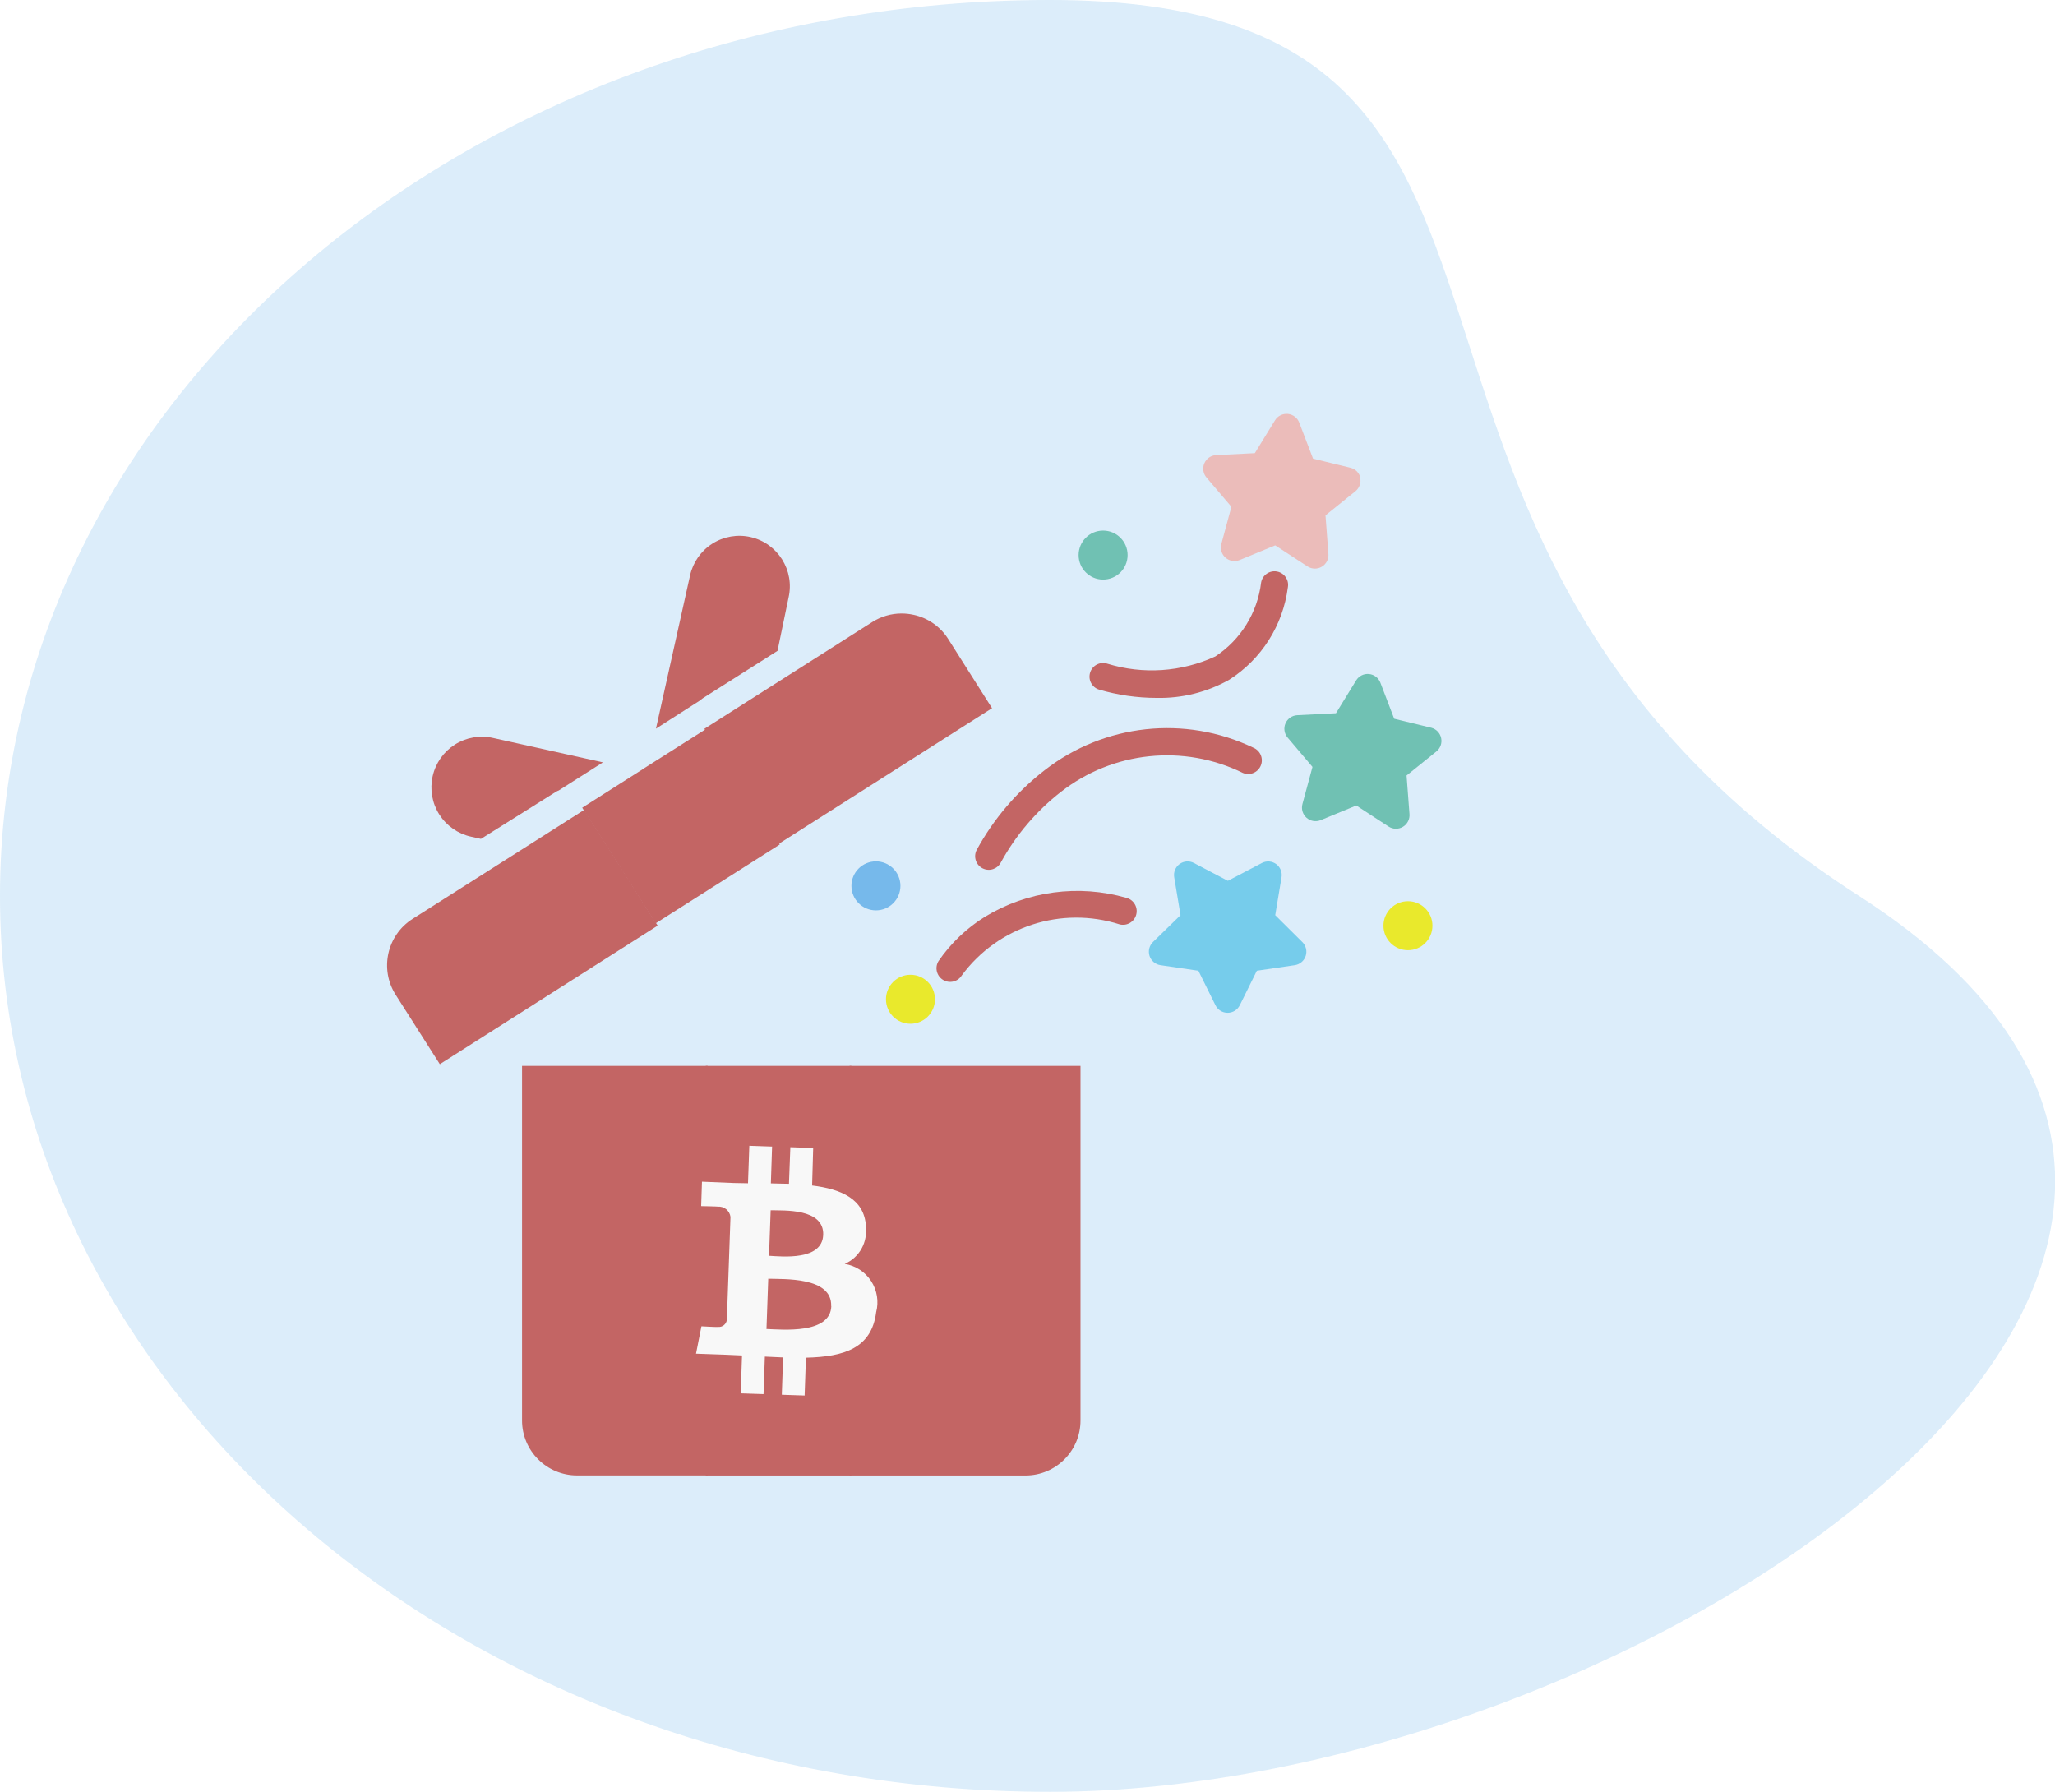
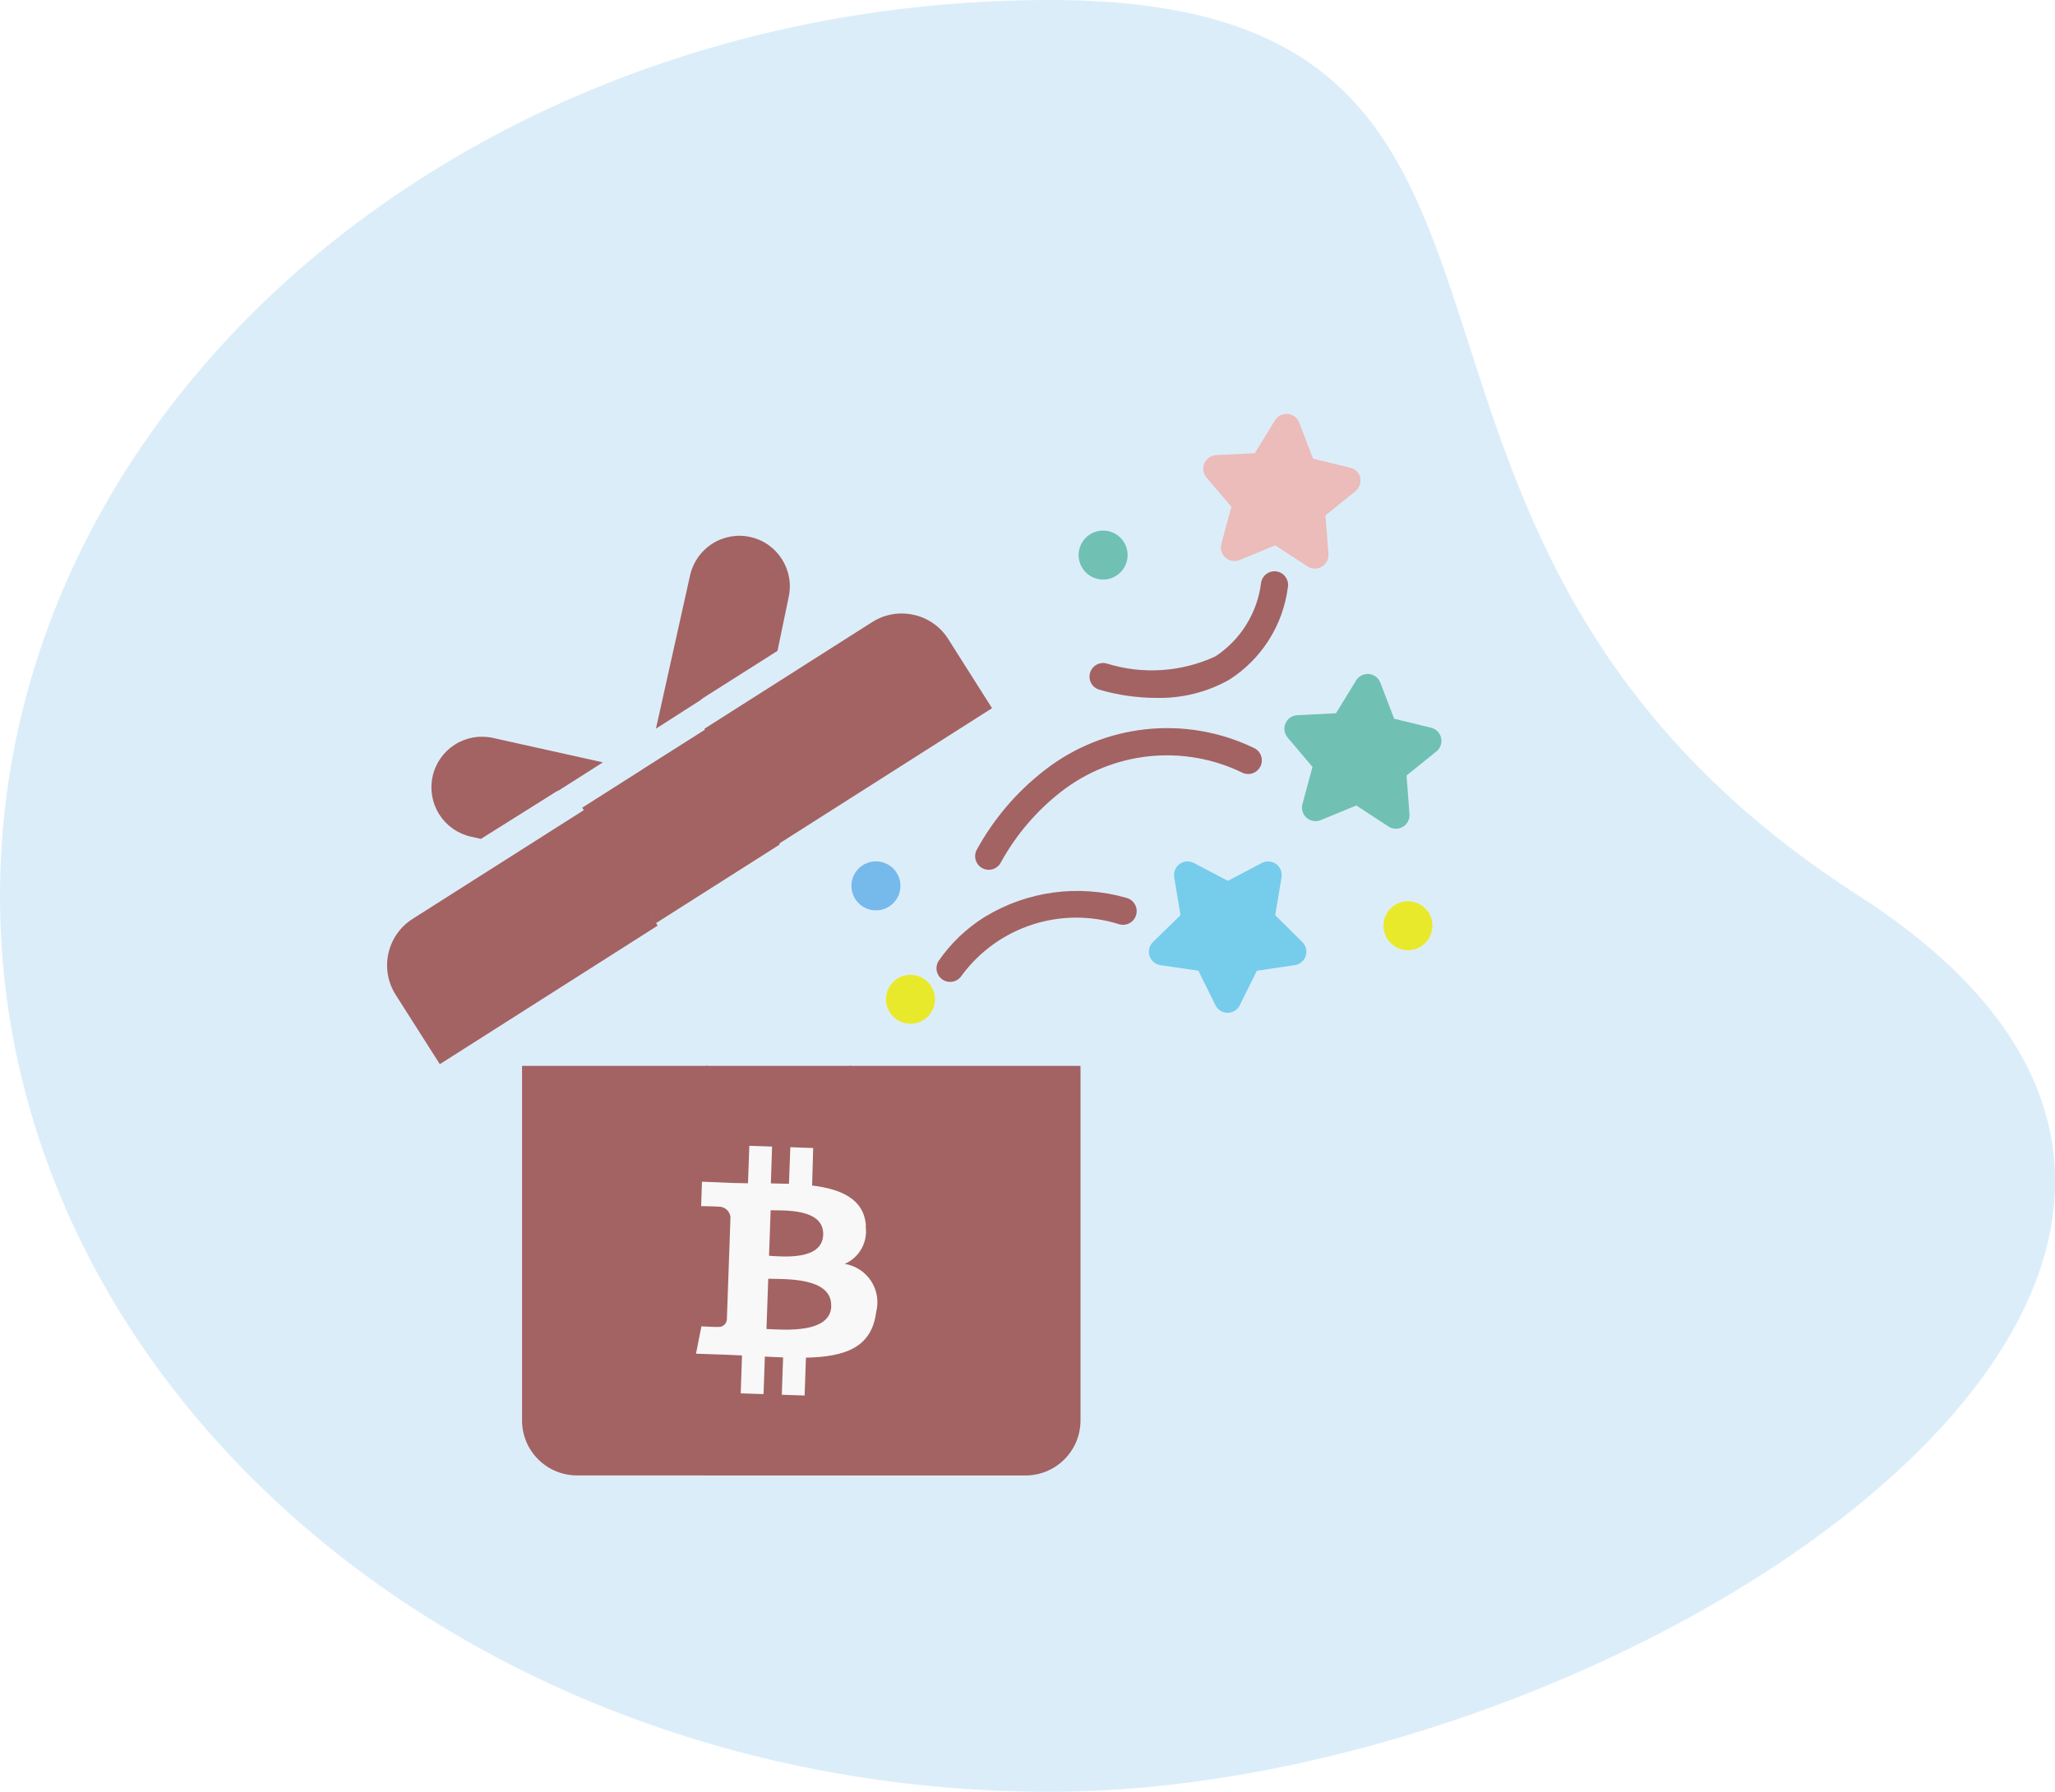
<svg xmlns="http://www.w3.org/2000/svg" id="Group_42042" data-name="Group 42042" width="32.547" height="28.378" viewBox="0 0 32.547 28.378">
  <path id="Path_24012" data-name="Path 24012" d="M16.631,0C25.816,0,20.4,8.377,29.442,14.189S25.816,28.378,16.631,28.378,0,22.026,0,14.189,7.446,0,16.631,0Z" fill="#76b9eb" opacity="0.26" />
  <g id="Group_38754" data-name="Group 38754" transform="translate(6.133 6.556)">
-     <path id="Path_23994" data-name="Path 23994" d="M.953.643,0,1.249,1.164,3.08,3.13,1.831,1.965,0l-1,.634L.953.643Z" transform="translate(3.088 4.987)" fill="#C36564" />
-     <path id="Path_23995" data-name="Path 23995" d="M.019.627a.8.8,0,0,0,.608.956l.157.035L1.974.871a.221.221,0,0,1,.042-.02l.7-.445L.975.019A.8.8,0,0,0,.019.627Z" transform="translate(0.7 5.112)" fill="#C36564" />
-     <path id="Path_23996" data-name="Path 23996" d="M1.5.019A.8.8,0,0,0,.54.627L0,3.053.708,2.6a.22.22,0,0,1,.036-.03l1.181-.749L2.1.978A.8.8,0,0,0,1.5.019Z" transform="translate(4.256 1.931)" fill="#C36564" />
-     <path id="Path_23997" data-name="Path 23997" d="M3.313.021A.886.886,0,0,0,3.123,0a.865.865,0,0,0-.465.136L0,1.826,1.164,3.657,4.556,1.5,3.859.4A.864.864,0,0,0,3.314.021Z" transform="translate(5.023 3.16)" fill="#C36564" />
-     <path id="Path_23998" data-name="Path 23998" d="M3.119,0,.4,1.727a.871.871,0,0,0-.267,1.2l.7,1.1,3.45-2.194Z" transform="translate(0 6.271)" fill="#C36564" />
-     <path id="Path_23999" data-name="Path 23999" d="M0,6.487H2.787a.871.871,0,0,0,.87-.87V0H0Z" transform="translate(7.323 10.325)" fill="#C36564" />
-     <path id="Path_24000" data-name="Path 24000" d="M0,5.616a.871.871,0,0,0,.87.87H2.939V0H0Z" transform="translate(2.135 10.325)" fill="#C36564" />
-     <path id="Path_24001" data-name="Path 24001" d="M0,0H2.306V6.487H0Z" transform="translate(5.045 10.325)" fill="#C36564" />
+     <path id="Path_23994" data-name="Path 23994" d="M.953.643,0,1.249,1.164,3.08,3.13,1.831,1.965,0l-1,.634L.953.643Z" transform="translate(3.088 4.987)" fill="#A36363" />
+     <path id="Path_23995" data-name="Path 23995" d="M.019.627a.8.8,0,0,0,.608.956l.157.035L1.974.871a.221.221,0,0,1,.042-.02l.7-.445L.975.019A.8.8,0,0,0,.019.627Z" transform="translate(0.7 5.112)" fill="#A36363" />
+     <path id="Path_23996" data-name="Path 23996" d="M1.5.019A.8.8,0,0,0,.54.627L0,3.053.708,2.6a.22.22,0,0,1,.036-.03l1.181-.749L2.1.978A.8.8,0,0,0,1.5.019Z" transform="translate(4.256 1.931)" fill="#A36363" />
+     <path id="Path_23997" data-name="Path 23997" d="M3.313.021A.886.886,0,0,0,3.123,0a.865.865,0,0,0-.465.136L0,1.826,1.164,3.657,4.556,1.5,3.859.4A.864.864,0,0,0,3.314.021Z" transform="translate(5.023 3.16)" fill="#A36363" />
+     <path id="Path_23998" data-name="Path 23998" d="M3.119,0,.4,1.727a.871.871,0,0,0-.267,1.2l.7,1.1,3.45-2.194Z" transform="translate(0 6.271)" fill="#A36363" />
+     <path id="Path_23999" data-name="Path 23999" d="M0,6.487H2.787a.871.871,0,0,0,.87-.87V0H0Z" transform="translate(7.323 10.325)" fill="#A36363" />
+     <path id="Path_24000" data-name="Path 24000" d="M0,5.616a.871.871,0,0,0,.87.87H2.939V0H0Z" transform="translate(2.135 10.325)" fill="#A36363" />
+     <path id="Path_24001" data-name="Path 24001" d="M0,0H2.306V6.487H0Z" transform="translate(5.045 10.325)" fill="#A36363" />
    <path id="Path_24002" data-name="Path 24002" d="M2,.852l.1-.6h0A.215.215,0,0,0,1.79.025L1.25.308.711.025A.215.215,0,0,0,.4.252l.1.6-.436.425a.215.215,0,0,0,.119.367l.6.088.27.546a.215.215,0,0,0,.386,0l.27-.546.6-.088a.215.215,0,0,0,.119-.367Z" transform="translate(12.064 7.086)" fill="#76cceb" />
    <path id="Path_24003" data-name="Path 24003" d="M2.327.852,1.735.708,1.517.139h0A.215.215,0,0,0,1.133.1L.813.621.2.652a.215.215,0,0,0-.153.354l.394.465-.159.588a.215.215,0,0,0,.29.255l.563-.232.51.333h0a.215.215,0,0,0,.332-.2l-.046-.608.474-.382A.215.215,0,0,0,2.327.852Z" transform="translate(14.213 4.119)" fill="#70c1b3" />
    <path id="Path_24004" data-name="Path 24004" d="M2.486,1.014A.215.215,0,0,0,2.327.852L1.735.708,1.517.139A.215.215,0,0,0,1.133.1L.813.621.2.652a.215.215,0,0,0-.153.354l.395.464-.159.588h0a.215.215,0,0,0,.29.255l.563-.232.51.333a.215.215,0,0,0,.332-.2l-.046-.608.474-.382h0a.216.216,0,0,0,.075-.215Z" transform="translate(12.928 0)" fill="#ff7861" opacity="0.42" />
-     <path id="Path_24005" data-name="Path 24005" d="M3.008.1a2.814,2.814,0,0,0-2.241.3A2.482,2.482,0,0,0,.033,1.1.215.215,0,0,0,.4,1.329,2.255,2.255,0,0,1,2.9.52h0A.215.215,0,1,0,3.008.1Z" transform="translate(8.699 7.564)" fill="#C36564" />
-     <path id="Path_24006" data-name="Path 24006" d="M.023,1.922a.215.215,0,1,0,.386.192A3.633,3.633,0,0,1,1.358,1,2.73,2.73,0,0,1,4.242.7a.215.215,0,0,0,.165-.4A3.158,3.158,0,0,0,1.1.657h0A4.04,4.04,0,0,0,.023,1.922Z" transform="translate(9.311 4.986)" fill="#C36564" />
-     <path id="Path_24007" data-name="Path 24007" d="M.282,1.464a.215.215,0,0,0-.132.41,3.237,3.237,0,0,0,.913.132A2.246,2.246,0,0,0,2.211,1.72,2.044,2.044,0,0,0,3.142.256a.215.215,0,1,0-.423-.08,1.636,1.636,0,0,1-.725,1.173A2.4,2.4,0,0,1,.282,1.464Z" transform="translate(11.122 2.491)" fill="#C36564" />
+     <path id="Path_24005" data-name="Path 24005" d="M3.008.1a2.814,2.814,0,0,0-2.241.3A2.482,2.482,0,0,0,.033,1.1.215.215,0,0,0,.4,1.329,2.255,2.255,0,0,1,2.9.52h0A.215.215,0,1,0,3.008.1Z" transform="translate(8.699 7.564)" fill="#A36363" />
+     <path id="Path_24006" data-name="Path 24006" d="M.023,1.922a.215.215,0,1,0,.386.192A3.633,3.633,0,0,1,1.358,1,2.73,2.73,0,0,1,4.242.7a.215.215,0,0,0,.165-.4A3.158,3.158,0,0,0,1.1.657h0A4.04,4.04,0,0,0,.023,1.922Z" transform="translate(9.311 4.986)" fill="#A36363" />
+     <path id="Path_24007" data-name="Path 24007" d="M.282,1.464a.215.215,0,0,0-.132.41,3.237,3.237,0,0,0,.913.132A2.246,2.246,0,0,0,2.211,1.72,2.044,2.044,0,0,0,3.142.256a.215.215,0,1,0-.423-.08,1.636,1.636,0,0,1-.725,1.173A2.4,2.4,0,0,1,.282,1.464Z" transform="translate(11.122 2.491)" fill="#A36363" />
    <path id="Path_24008" data-name="Path 24008" d="M.776.388A.388.388,0,1,1,.388,0,.388.388,0,0,1,.776.388" transform="translate(7.899 8.882)" fill="#e9e92c" />
    <path id="Path_24009" data-name="Path 24009" d="M.776.388A.388.388,0,1,1,.388,0,.388.388,0,0,1,.776.388" transform="translate(10.95 1.847)" fill="#70c1b3" />
    <path id="Path_24010" data-name="Path 24010" d="M.776.388A.388.388,0,1,1,.388,0,.388.388,0,0,1,.776.388" transform="translate(7.352 7.086)" fill="#76b9eb" />
    <path id="Path_24011" data-name="Path 24011" d="M.776.388A.388.388,0,1,1,.388,0,.388.388,0,0,1,.776.388" transform="translate(15.778 7.717)" fill="#e9e92c" />
    <g id="_1421344023328" transform="matrix(0.978, -0.208, 0.208, 0.978, 4.257, 11.905)">
      <path id="Path_390" data-name="Path 390" d="M3.053,1.629c.064-.426-.26-.655-.7-.807L2.493.245,2.142.157,2,.719C1.909.7,1.815.674,1.721.653L1.861.087,1.511,0,1.367.576,1.143.524v0L.659.4.566.776s.26.06.255.063a.187.187,0,0,1,.164.2L.82,1.7a.284.284,0,0,1,.036.012L.82,1.7l-.23.92a.128.128,0,0,1-.161.083c0,.005-.255-.064-.255-.064L0,3.045l.457.114.25.065-.145.583.351.087.144-.577c.1.026.189.05.28.073l-.143.574.351.087.145-.582c.6.113,1.049.068,1.238-.474A.616.616,0,0,0,2.6,2.144a.56.56,0,0,0,.448-.515h0Zm-.8,1.125c-.108.436-.842.2-1.08.141l.193-.773C1.6,2.181,2.364,2.3,2.251,2.753Zm.109-1.131c-.1.4-.71.2-.908.146l.175-.7c.2.049.836.142.733.555Z" transform="translate(0 0)" fill="#f8f8f8" />
    </g>
  </g>
</svg>
